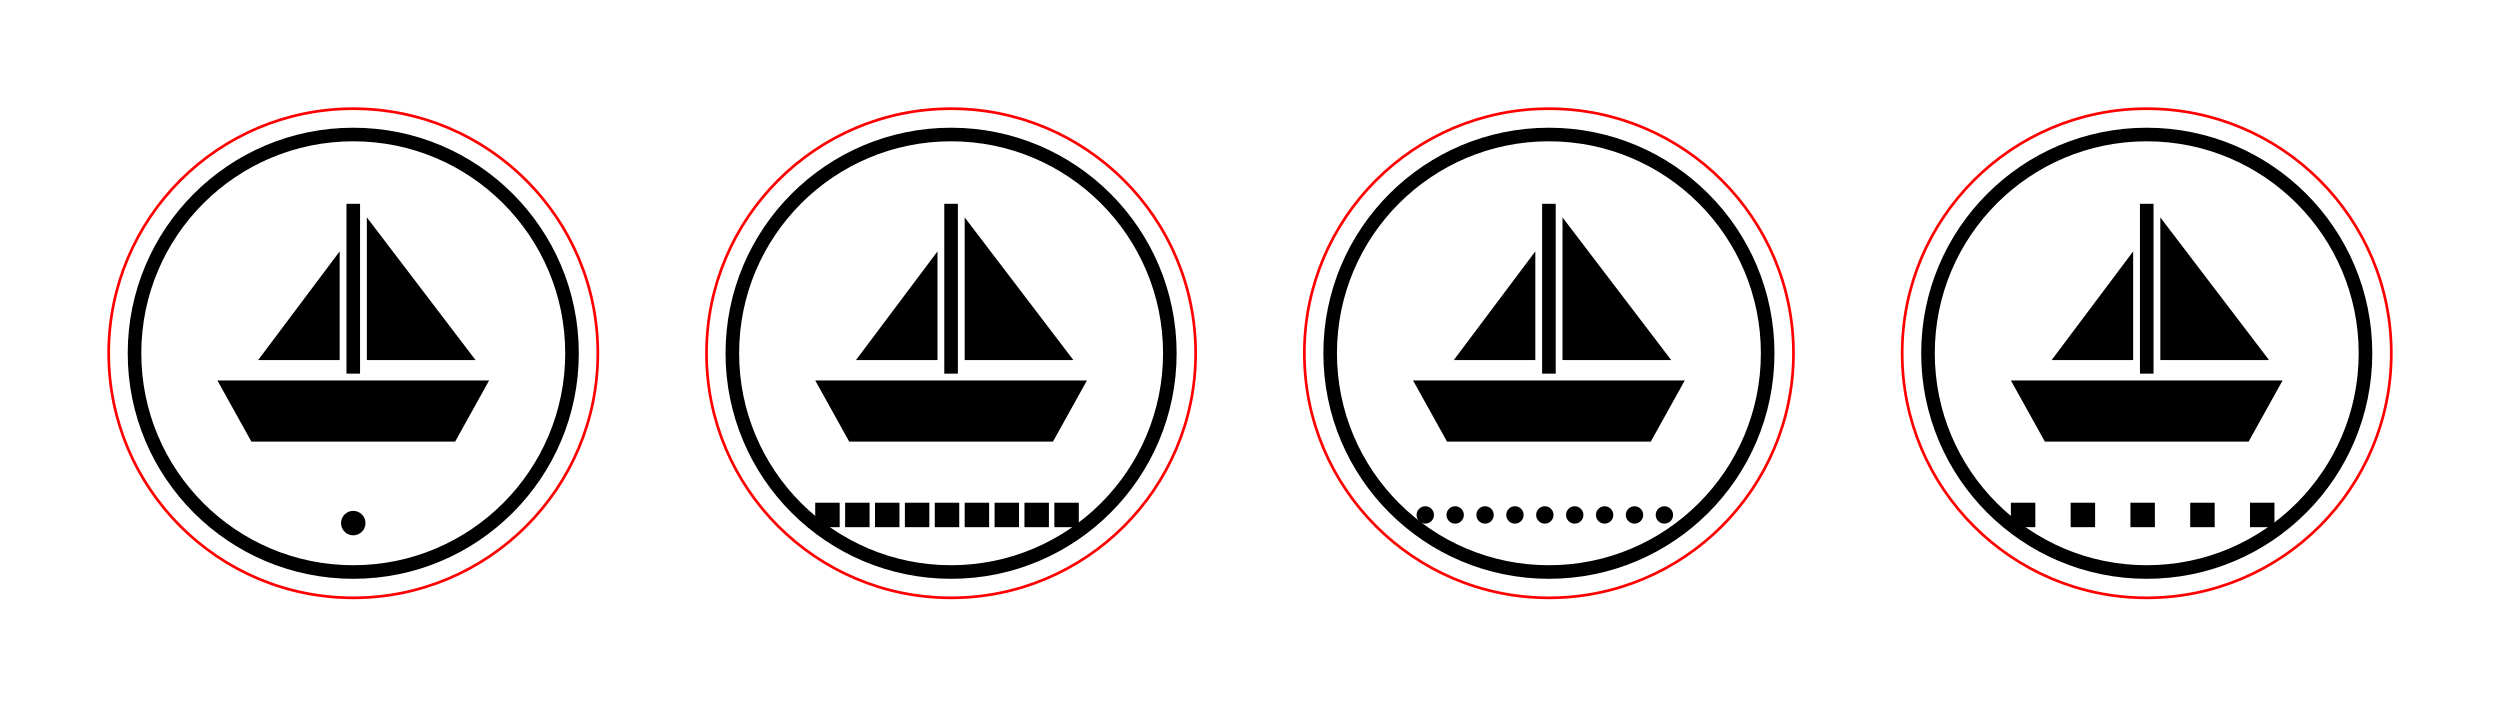
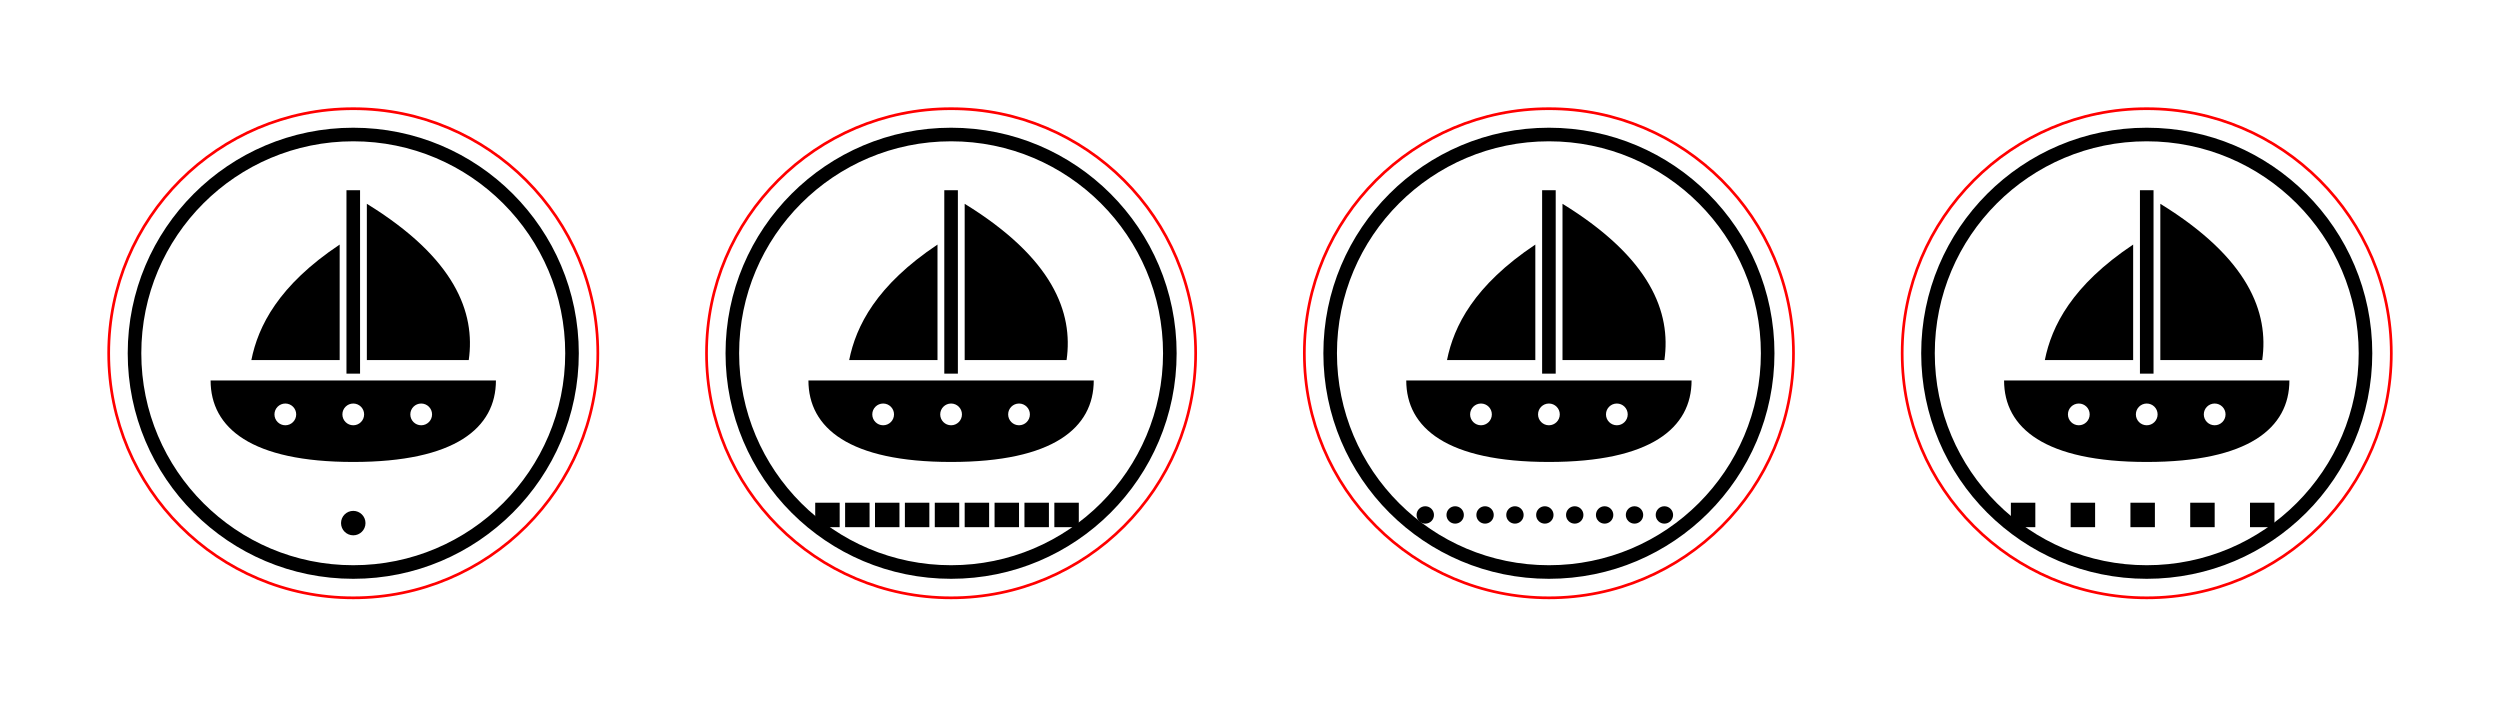
<svg xmlns="http://www.w3.org/2000/svg" width="92mm" height="26mm" viewBox="0 0 92 26">
  <g id="RASTER" class="layer-raster" fill="#000000" fill-rule="nonzero" stroke="none">
    <g class="piece" data-piece="ship-CRUMBLE">
      <path d="M21.3 13A8.3 8.3 0 1 1 4.7 13A8.3 8.3 0 1 1 21.3 13ZM20.8 13A7.8 7.8 0 1 0 5.2 13A7.8 7.8 0 1 0 20.8 13Z" />
-       <path d="M8 14L18 14L16.75 16.25L9.25 16.25Z" />
-       <path d="M12.75 7.5L13.25 7.5L13.25 13.75L12.75 13.75Z" />
-       <path d="M13.5 8L17.5 13.25L13.5 13.25Z" />
-       <path d="M12.5 9.25L12.5 13.25L9.5 13.25Z" />
+       <path d="M7.75 14L18.25 14C18.25 15.75 16.75 17 13 17C9.25 17 7.75 15.75 7.75 14ZM10.9 15.25A0.4 0.4 0 1 0 10.1 15.25A0.4 0.4 0 1 0 10.9 15.25ZM13.4 15.25A0.4 0.4 0 1 0 12.6 15.25A0.4 0.4 0 1 0 13.4 15.25ZM15.9 15.25A0.4 0.4 0 1 0 15.1 15.25A0.4 0.4 0 1 0 15.9 15.25Z" />
+       <path d="M12.75 7L13.25 7L13.25 13.75L12.75 13.75Z" />
+       <path d="M13.5 7.5C16.75 9.5 17.5 11.5 17.25 13.25L13.5 13.25Z" />
+       <path d="M12.5 9C10.25 10.5 9.5 12 9.25 13.25L12.5 13.25Z" />
      <circle cx="13" cy="19.25" r="0.45" />
    </g>
    <g class="piece" data-piece="ship-BISCOTTI">
      <path d="M43.3 13A8.3 8.3 0 1 1 26.7 13A8.3 8.3 0 1 1 43.3 13ZM42.8 13A7.8 7.8 0 1 0 27.2 13A7.8 7.8 0 1 0 42.8 13Z" />
-       <path d="M30 14L40 14L38.75 16.25L31.25 16.25Z" />
-       <path d="M34.75 7.5L35.25 7.5L35.25 13.75L34.75 13.75Z" />
-       <path d="M35.5 8L39.5 13.25L35.5 13.25Z" />
-       <path d="M34.5 9.25L34.5 13.25L31.5 13.25Z" />
+       <path d="M29.75 14L40.25 14C40.25 15.75 38.75 17 35 17C31.25 17 29.75 15.75 29.75 14ZM32.9 15.25A0.4 0.4 0 1 0 32.1 15.25A0.4 0.4 0 1 0 32.9 15.25ZM35.4 15.25A0.4 0.4 0 1 0 34.6 15.25A0.4 0.4 0 1 0 35.4 15.25ZM37.9 15.25A0.4 0.4 0 1 0 37.1 15.25A0.4 0.4 0 1 0 37.9 15.25Z" />
+       <path d="M34.75 7L35.25 7L35.25 13.75L34.75 13.75Z" />
+       <path d="M35.5 7.5C38.75 9.5 39.5 11.5 39.25 13.25L35.5 13.25Z" />
+       <path d="M34.5 9C32.25 10.5 31.5 12 31.25 13.25L34.5 13.25Z" />
      <path d="M30 18.5L30.9 18.5L30.9 19.4L30 19.4Z" />
      <path d="M31.1 18.5L32 18.5L32 19.4L31.1 19.4Z" />
      <path d="M32.2 18.5L33.1 18.5L33.1 19.4L32.2 19.4Z" />
      <path d="M33.3 18.5L34.2 18.5L34.2 19.4L33.3 19.4Z" />
      <path d="M34.4 18.5L35.3 18.5L35.3 19.4L34.4 19.4Z" />
      <path d="M35.5 18.5L36.4 18.5L36.4 19.4L35.5 19.4Z" />
      <path d="M36.6 18.5L37.5 18.5L37.5 19.4L36.6 19.4Z" />
      <path d="M37.7 18.5L38.6 18.5L38.6 19.4L37.7 19.4Z" />
      <path d="M38.8 18.5L39.7 18.5L39.7 19.4L38.8 19.4Z" />
    </g>
    <g class="piece" data-piece="ship-GINGERSNAP">
      <path d="M65.3 13A8.3 8.3 0 1 1 48.7 13A8.3 8.3 0 1 1 65.3 13ZM64.8 13A7.8 7.8 0 1 0 49.2 13A7.8 7.8 0 1 0 64.8 13Z" />
-       <path d="M52 14L62 14L60.75 16.25L53.25 16.25Z" />
-       <path d="M56.75 7.5L57.25 7.5L57.25 13.75L56.75 13.75Z" />
-       <path d="M57.5 8L61.5 13.25L57.5 13.25Z" />
-       <path d="M56.5 9.25L56.5 13.25L53.5 13.25Z" />
+       <path d="M51.75 14L62.25 14C62.25 15.75 60.75 17 57 17C53.25 17 51.75 15.75 51.75 14ZM54.9 15.25A0.4 0.4 0 1 0 54.1 15.25A0.4 0.4 0 1 0 54.9 15.25ZM57.4 15.25A0.4 0.4 0 1 0 56.6 15.25A0.4 0.4 0 1 0 57.4 15.25ZM59.9 15.25A0.4 0.4 0 1 0 59.1 15.25A0.4 0.4 0 1 0 59.9 15.25Z" />
+       <path d="M56.75 7L57.25 7L57.25 13.75L56.75 13.75Z" />
+       <path d="M57.5 7.5C60.75 9.5 61.5 11.5 61.25 13.25L57.5 13.25Z" />
+       <path d="M56.5 9C54.25 10.5 53.5 12 53.25 13.25L56.5 13.25Z" />
      <circle cx="52.45" cy="18.95" r="0.32" />
      <circle cx="53.55" cy="18.95" r="0.32" />
      <circle cx="54.65" cy="18.95" r="0.32" />
      <circle cx="55.75" cy="18.95" r="0.32" />
      <circle cx="56.85" cy="18.95" r="0.32" />
      <circle cx="57.95" cy="18.95" r="0.32" />
      <circle cx="59.05" cy="18.95" r="0.32" />
      <circle cx="60.15" cy="18.95" r="0.32" />
      <circle cx="61.25" cy="18.95" r="0.32" />
    </g>
    <g class="piece" data-piece="ship-SHORTBREAD">
      <path d="M87.3 13A8.3 8.3 0 1 1 70.7 13A8.3 8.3 0 1 1 87.3 13ZM86.8 13A7.8 7.8 0 1 0 71.2 13A7.8 7.8 0 1 0 86.8 13Z" />
-       <path d="M74 14L84 14L82.75 16.25L75.25 16.25Z" />
-       <path d="M78.75 7.5L79.25 7.5L79.25 13.75L78.75 13.75Z" />
-       <path d="M79.5 8L83.5 13.25L79.5 13.25Z" />
-       <path d="M78.5 9.25L78.5 13.25L75.5 13.25Z" />
+       <path d="M73.75 14L84.25 14C84.25 15.75 82.75 17 79 17C75.25 17 73.75 15.75 73.75 14ZM76.9 15.25A0.4 0.4 0 1 0 76.1 15.25A0.4 0.4 0 1 0 76.9 15.25ZM79.4 15.25A0.4 0.4 0 1 0 78.6 15.25A0.4 0.4 0 1 0 79.4 15.25ZM81.9 15.25A0.4 0.4 0 1 0 81.1 15.25A0.4 0.4 0 1 0 81.9 15.25Z" />
+       <path d="M78.75 7L79.25 7L79.25 13.75L78.75 13.75Z" />
+       <path d="M79.5 7.5C82.75 9.5 83.5 11.5 83.25 13.25L79.5 13.25Z" />
+       <path d="M78.5 9C76.25 10.5 75.5 12 75.25 13.25L78.5 13.25Z" />
      <path d="M74 18.5L74.9 18.5L74.9 19.4L74 19.4Z" />
      <path d="M76.2 18.5L77.1 18.5L77.1 19.4L76.2 19.4Z" />
      <path d="M78.4 18.5L79.3 18.5L79.3 19.4L78.4 19.4Z" />
      <path d="M80.6 18.5L81.5 18.5L81.5 19.4L80.6 19.4Z" />
      <path d="M82.8 18.5L83.7 18.5L83.7 19.4L82.8 19.4Z" />
    </g>
  </g>
  <g id="CUT" class="layer-cut" fill="none" stroke="#ff0000" stroke-width="0.1">
    <g class="piece" data-piece="ship-CRUMBLE">
      <circle cx="13" cy="13" r="9" />
    </g>
    <g class="piece" data-piece="ship-BISCOTTI">
      <circle cx="35" cy="13" r="9" />
    </g>
    <g class="piece" data-piece="ship-GINGERSNAP">
      <circle cx="57" cy="13" r="9" />
    </g>
    <g class="piece" data-piece="ship-SHORTBREAD">
      <circle cx="79" cy="13" r="9" />
    </g>
  </g>
</svg>
